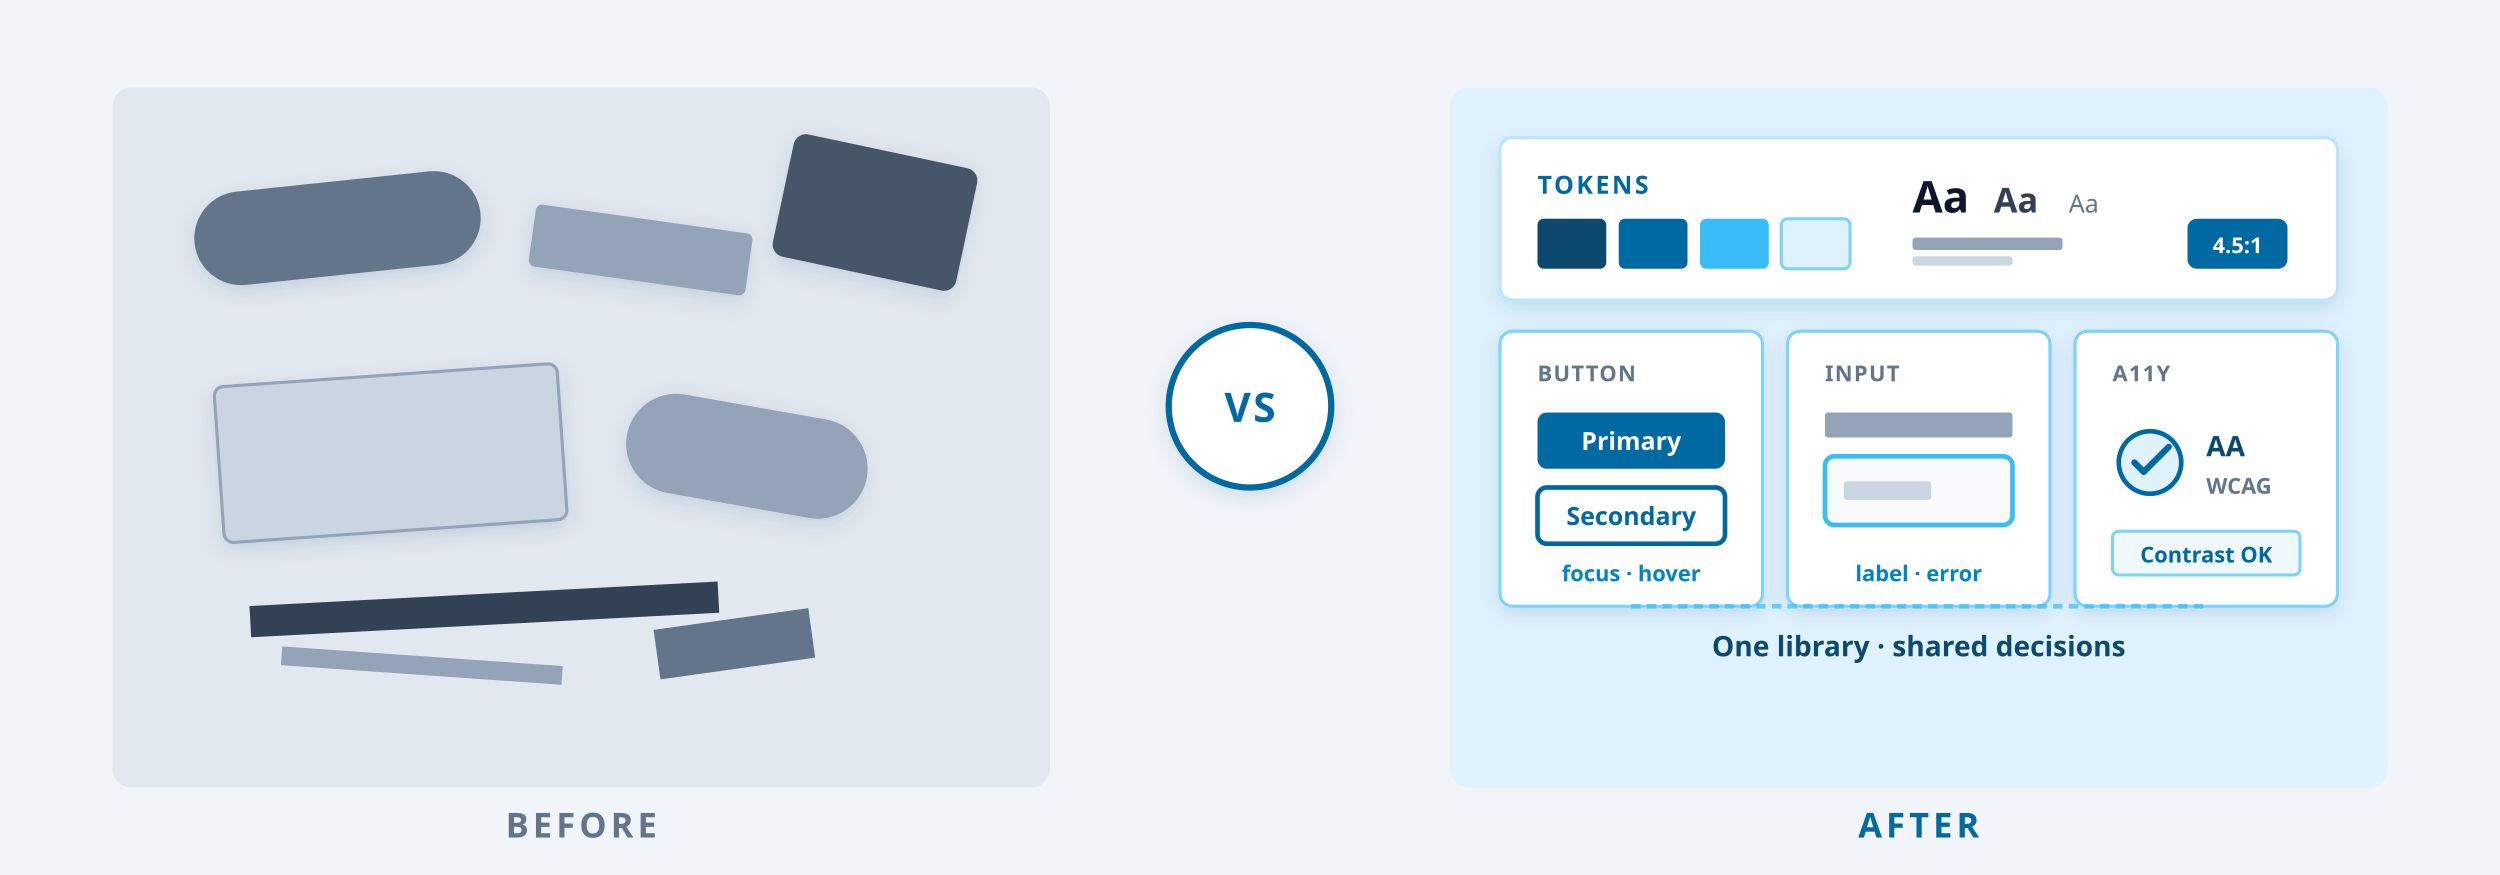
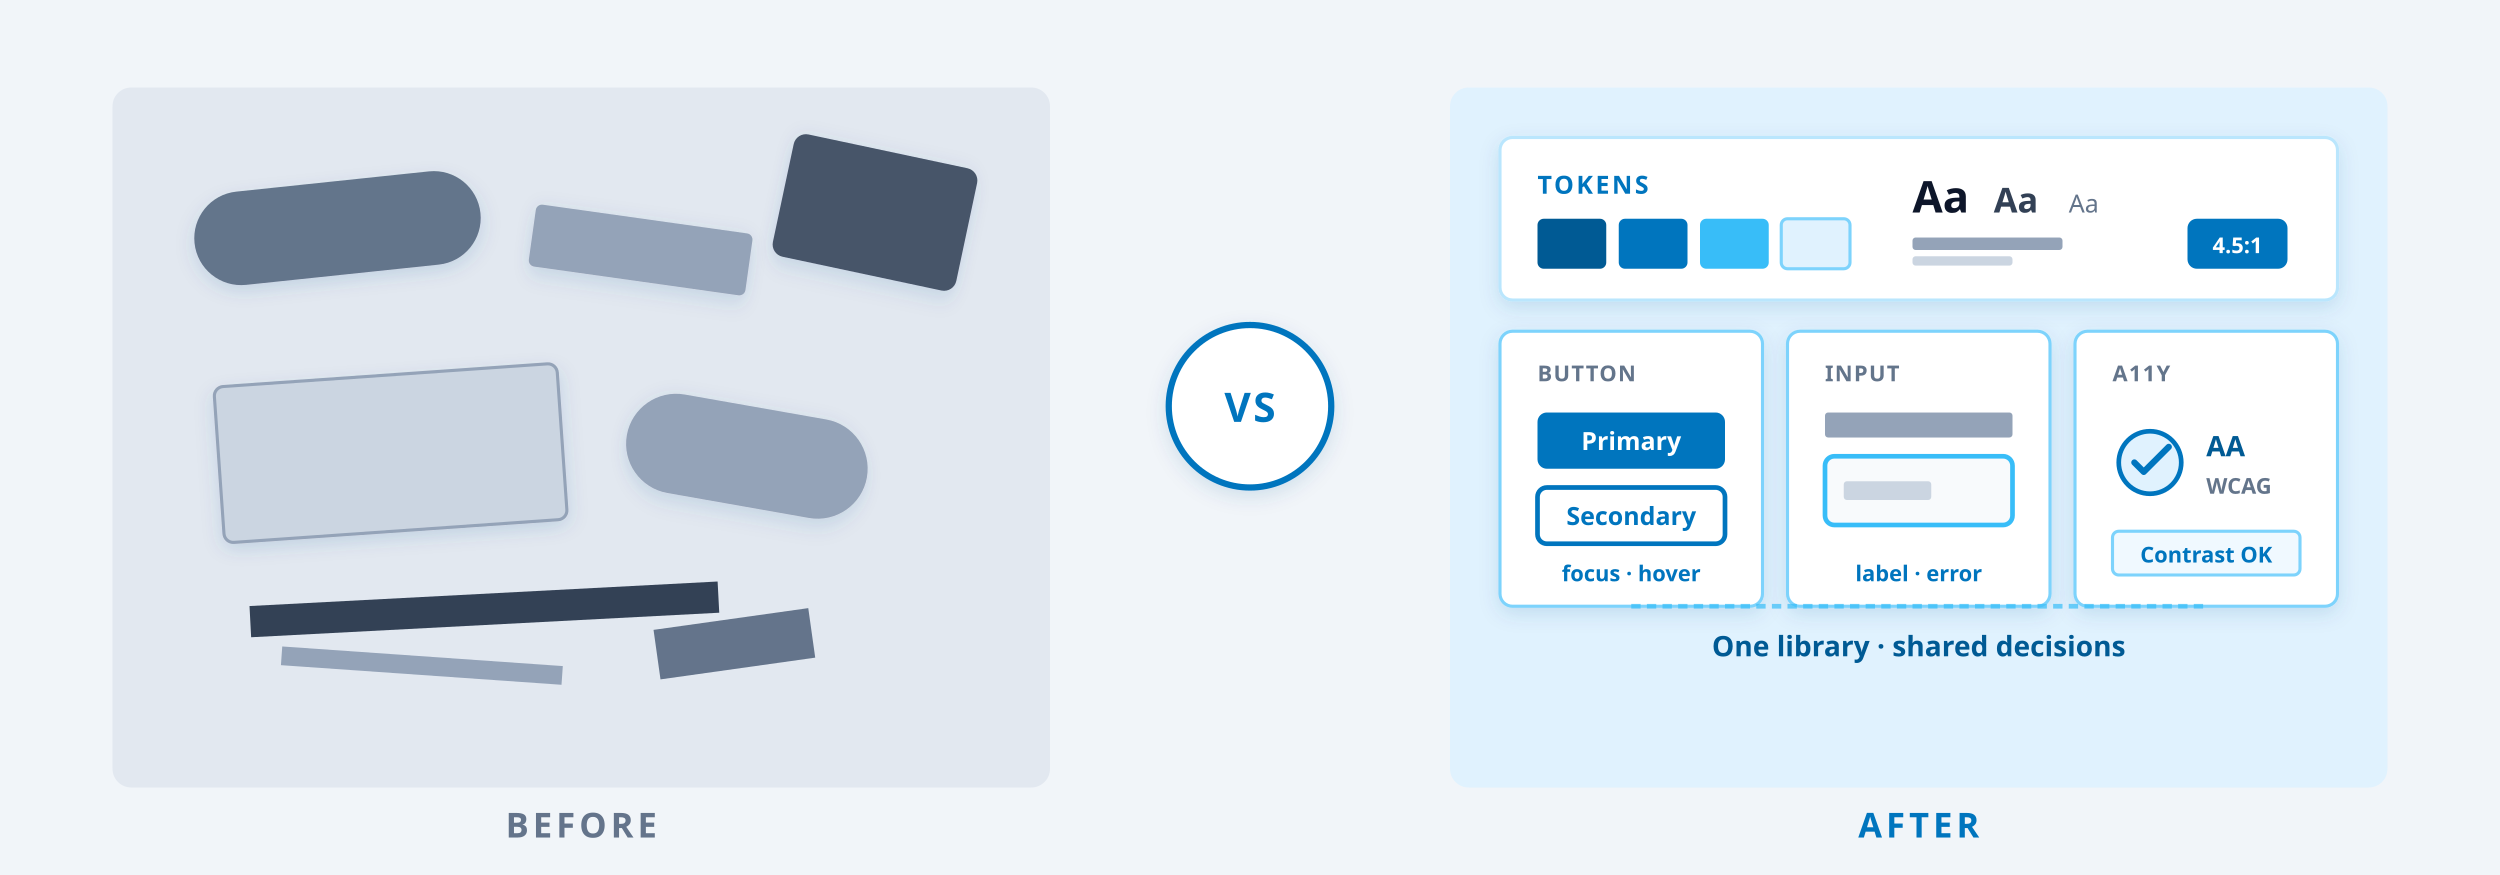
<svg xmlns="http://www.w3.org/2000/svg" viewBox="0 0 800 280" width="800" height="280" role="img" aria-label="Before and after: inconsistent UI pieces versus shared design system tokens and components">
  <defs>
    <linearGradient id="ds-g" x1="0%" y1="0%" x2="0%" y2="100%">
-       <stop offset="0%" stop-color="#0c4a6e" />
-       <stop offset="100%" stop-color="#0369a1" />
+       <stop offset="0%" stop-color="#005a94" />
+       <stop offset="100%" stop-color="#0075BE" />
    </linearGradient>
    <filter id="dsShadow" x="-20%" y="-20%" width="140%" height="140%">
-       <feDropShadow dx="0" dy="5" stdDeviation="6" flood-color="#0c4a6e" flood-opacity="0.12" />
+       <feDropShadow dx="0" dy="5" stdDeviation="6" flood-color="#005a94" flood-opacity="0.12" />
    </filter>
    <filter id="dsShadowSm" x="-30%" y="-30%" width="160%" height="160%">
-       <feDropShadow dx="0" dy="2" stdDeviation="3" flood-color="#0c4a6e" flood-opacity="0.14" />
+       <feDropShadow dx="0" dy="2" stdDeviation="3" flood-color="#005a94" flood-opacity="0.14" />
    </filter>
  </defs>
  <rect width="800" height="280" fill="#f1f5f9" />
  <g>
    <rect x="36" y="28" width="300" height="224" rx="6" fill="#e2e8f0" />
    <rect x="62" y="58" width="92" height="30" rx="15" fill="#64748b" transform="rotate(-6 108 73)" filter="url(#dsShadowSm)" />
    <rect x="170" y="70" width="70" height="20" rx="2" fill="#94a3b8" transform="rotate(8 205 80)" filter="url(#dsShadowSm)" />
    <rect x="250" y="48" width="60" height="40" rx="4" fill="#475569" transform="rotate(12 280 68)" filter="url(#dsShadowSm)" />
    <rect x="70" y="120" width="110" height="50" rx="3" fill="#cbd5e1" stroke="#94a3b8" transform="rotate(-4 125 145)" filter="url(#dsShadowSm)" />
    <rect x="200" y="130" width="78" height="32" rx="16" fill="#94a3b8" transform="rotate(10 239 146)" filter="url(#dsShadowSm)" />
    <rect x="80" y="190" width="150" height="10" fill="#334155" transform="rotate(-3 155 195)" />
    <rect x="90" y="210" width="90" height="6" fill="#94a3b8" transform="rotate(4 135 213)" />
    <rect x="210" y="198" width="50" height="16" fill="#64748b" transform="rotate(-8 235 206)" />
    <text x="186" y="268" text-anchor="middle" font-family="system-ui,sans-serif" font-size="11" font-weight="600" fill="#64748b" letter-spacing="0.12em">BEFORE</text>
  </g>
  <g>
-     <circle cx="400" cy="130" r="26" fill="#fff" stroke="#0369a1" stroke-width="2" filter="url(#dsShadowSm)" />
-     <text x="400" y="135" text-anchor="middle" font-family="system-ui,sans-serif" font-size="13" font-weight="800" fill="#0369a1" letter-spacing="0.06em">VS</text>
+     <circle cx="400" cy="130" r="26" fill="#fff" stroke="#0075BE" stroke-width="2" filter="url(#dsShadowSm)" />
+     <text x="400" y="135" text-anchor="middle" font-family="system-ui,sans-serif" font-size="13" font-weight="800" fill="#0075BE" letter-spacing="0.06em">VS</text>
  </g>
  <g>
    <rect x="464" y="28" width="300" height="224" rx="6" fill="#e0f2fe" />
    <g filter="url(#dsShadowSm)">
      <rect x="480" y="44" width="268" height="52" rx="4" fill="#fff" stroke="#bae6fd" />
-       <text x="492" y="62" font-family="system-ui,sans-serif" font-size="8" font-weight="700" fill="#0369a1" letter-spacing="0.1em">TOKENS</text>
-       <rect x="492" y="70" width="22" height="16" rx="2" fill="#0c4a6e" />
-       <rect x="518" y="70" width="22" height="16" rx="2" fill="#0369a1" />
+       <text x="492" y="62" font-family="system-ui,sans-serif" font-size="8" font-weight="700" fill="#0075BE" letter-spacing="0.1em">TOKENS</text>
+       <rect x="492" y="70" width="22" height="16" rx="2" fill="#005a94" />
+       <rect x="518" y="70" width="22" height="16" rx="2" fill="#0075BE" />
      <rect x="544" y="70" width="22" height="16" rx="2" fill="#38bdf8" />
      <rect x="570" y="70" width="22" height="16" rx="2" fill="#e0f2fe" stroke="#7dd3fc" />
      <text x="612" y="68" font-family="system-ui,sans-serif" font-size="14" font-weight="800" fill="#0f172a">Aa</text>
      <text x="638" y="68" font-family="system-ui,sans-serif" font-size="11" font-weight="600" fill="#334155">Aa</text>
      <text x="662" y="68" font-family="system-ui,sans-serif" font-size="8" font-weight="500" fill="#64748b">Aa</text>
      <rect x="612" y="76" width="48" height="4" rx="1" fill="#94a3b8" />
      <rect x="612" y="82" width="32" height="3" rx="1" fill="#cbd5e1" />
-       <rect x="700" y="70" width="32" height="16" rx="3" fill="#0369a1" />
+       <rect x="700" y="70" width="32" height="16" rx="3" fill="#0075BE" />
      <text x="716" y="81" text-anchor="middle" font-family="system-ui,sans-serif" font-size="7" font-weight="700" fill="#fff">4.5:1</text>
    </g>
    <g filter="url(#dsShadowSm)">
      <rect x="480" y="106" width="84" height="88" rx="4" fill="#fff" stroke="#7dd3fc" />
      <text x="492" y="122" font-family="system-ui,sans-serif" font-size="7" font-weight="700" fill="#64748b" letter-spacing="0.06em">BUTTON</text>
-       <rect x="492" y="132" width="60" height="18" rx="3" fill="#0369a1" />
+       <rect x="492" y="132" width="60" height="18" rx="3" fill="#0075BE" />
      <text x="522" y="144" text-anchor="middle" font-family="system-ui,sans-serif" font-size="8" font-weight="700" fill="#fff">Primary</text>
-       <rect x="492" y="156" width="60" height="18" rx="3" fill="#fff" stroke="#0369a1" stroke-width="1.5" />
-       <text x="522" y="168" text-anchor="middle" font-family="system-ui,sans-serif" font-size="8" font-weight="700" fill="#0369a1">Secondary</text>
-       <text x="522" y="186" text-anchor="middle" font-family="system-ui,sans-serif" font-size="7" font-weight="600" fill="#0284c7">focus · hover</text>
+       <rect x="492" y="156" width="60" height="18" rx="3" fill="#fff" stroke="#0075BE" stroke-width="1.5" />
+       <text x="522" y="168" text-anchor="middle" font-family="system-ui,sans-serif" font-size="8" font-weight="700" fill="#0075BE">Secondary</text>
+       <text x="522" y="186" text-anchor="middle" font-family="system-ui,sans-serif" font-size="7" font-weight="600" fill="#0075BE">focus · hover</text>
    </g>
    <g filter="url(#dsShadowSm)">
      <rect x="572" y="106" width="84" height="88" rx="4" fill="#fff" stroke="#7dd3fc" />
      <text x="584" y="122" font-family="system-ui,sans-serif" font-size="7" font-weight="700" fill="#64748b" letter-spacing="0.06em">INPUT</text>
      <rect x="584" y="132" width="60" height="8" rx="1" fill="#94a3b8" />
      <rect x="584" y="146" width="60" height="22" rx="3" fill="#f8fafc" stroke="#38bdf8" stroke-width="1.5" />
      <rect x="590" y="154" width="28" height="6" rx="1" fill="#cbd5e1" />
-       <text x="614" y="186" text-anchor="middle" font-family="system-ui,sans-serif" font-size="7" font-weight="600" fill="#0284c7">label · error</text>
+       <text x="614" y="186" text-anchor="middle" font-family="system-ui,sans-serif" font-size="7" font-weight="600" fill="#0075BE">label · error</text>
    </g>
    <g filter="url(#dsShadowSm)">
      <rect x="664" y="106" width="84" height="88" rx="4" fill="#fff" stroke="#7dd3fc" />
      <text x="676" y="122" font-family="system-ui,sans-serif" font-size="7" font-weight="700" fill="#64748b" letter-spacing="0.06em">A11Y</text>
-       <circle cx="688" cy="148" r="10" fill="#e0f2fe" stroke="#0369a1" stroke-width="1.5" />
-       <path d="M683 148 L686 151 L694 143" fill="none" stroke="#0369a1" stroke-width="2" stroke-linecap="round" stroke-linejoin="round" />
-       <text x="706" y="146" font-family="system-ui,sans-serif" font-size="9" font-weight="800" fill="#0c4a6e">AA</text>
+       <circle cx="688" cy="148" r="10" fill="#e0f2fe" stroke="#0075BE" stroke-width="1.5" />
+       <path d="M683 148 L686 151 L694 143" fill="none" stroke="#0075BE" stroke-width="2" stroke-linecap="round" stroke-linejoin="round" />
+       <text x="706" y="146" font-family="system-ui,sans-serif" font-size="9" font-weight="800" fill="#005a94">AA</text>
      <text x="706" y="158" font-family="system-ui,sans-serif" font-size="7" font-weight="600" fill="#64748b">WCAG</text>
      <rect x="676" y="170" width="60" height="14" rx="2" fill="#f0f9ff" stroke="#7dd3fc" />
-       <text x="706" y="180" text-anchor="middle" font-family="system-ui,sans-serif" font-size="7" font-weight="700" fill="#0369a1">Contrast OK</text>
+       <text x="706" y="180" text-anchor="middle" font-family="system-ui,sans-serif" font-size="7" font-weight="700" fill="#0075BE">Contrast OK</text>
    </g>
    <path d="M522 194 L614 194 L706 194" fill="none" stroke="#38bdf8" stroke-width="1.5" stroke-dasharray="3 2" opacity="0.7" />
-     <text x="614" y="210" text-anchor="middle" font-family="system-ui,sans-serif" font-size="9" font-weight="700" fill="#0c4a6e">One library · shared decisions</text>
-     <text x="614" y="268" text-anchor="middle" font-family="system-ui,sans-serif" font-size="11" font-weight="600" fill="#0369a1" letter-spacing="0.12em">AFTER</text>
+     <text x="614" y="210" text-anchor="middle" font-family="system-ui,sans-serif" font-size="9" font-weight="700" fill="#005a94">One library · shared decisions</text>
+     <text x="614" y="268" text-anchor="middle" font-family="system-ui,sans-serif" font-size="11" font-weight="600" fill="#0075BE" letter-spacing="0.12em">AFTER</text>
  </g>
</svg>
